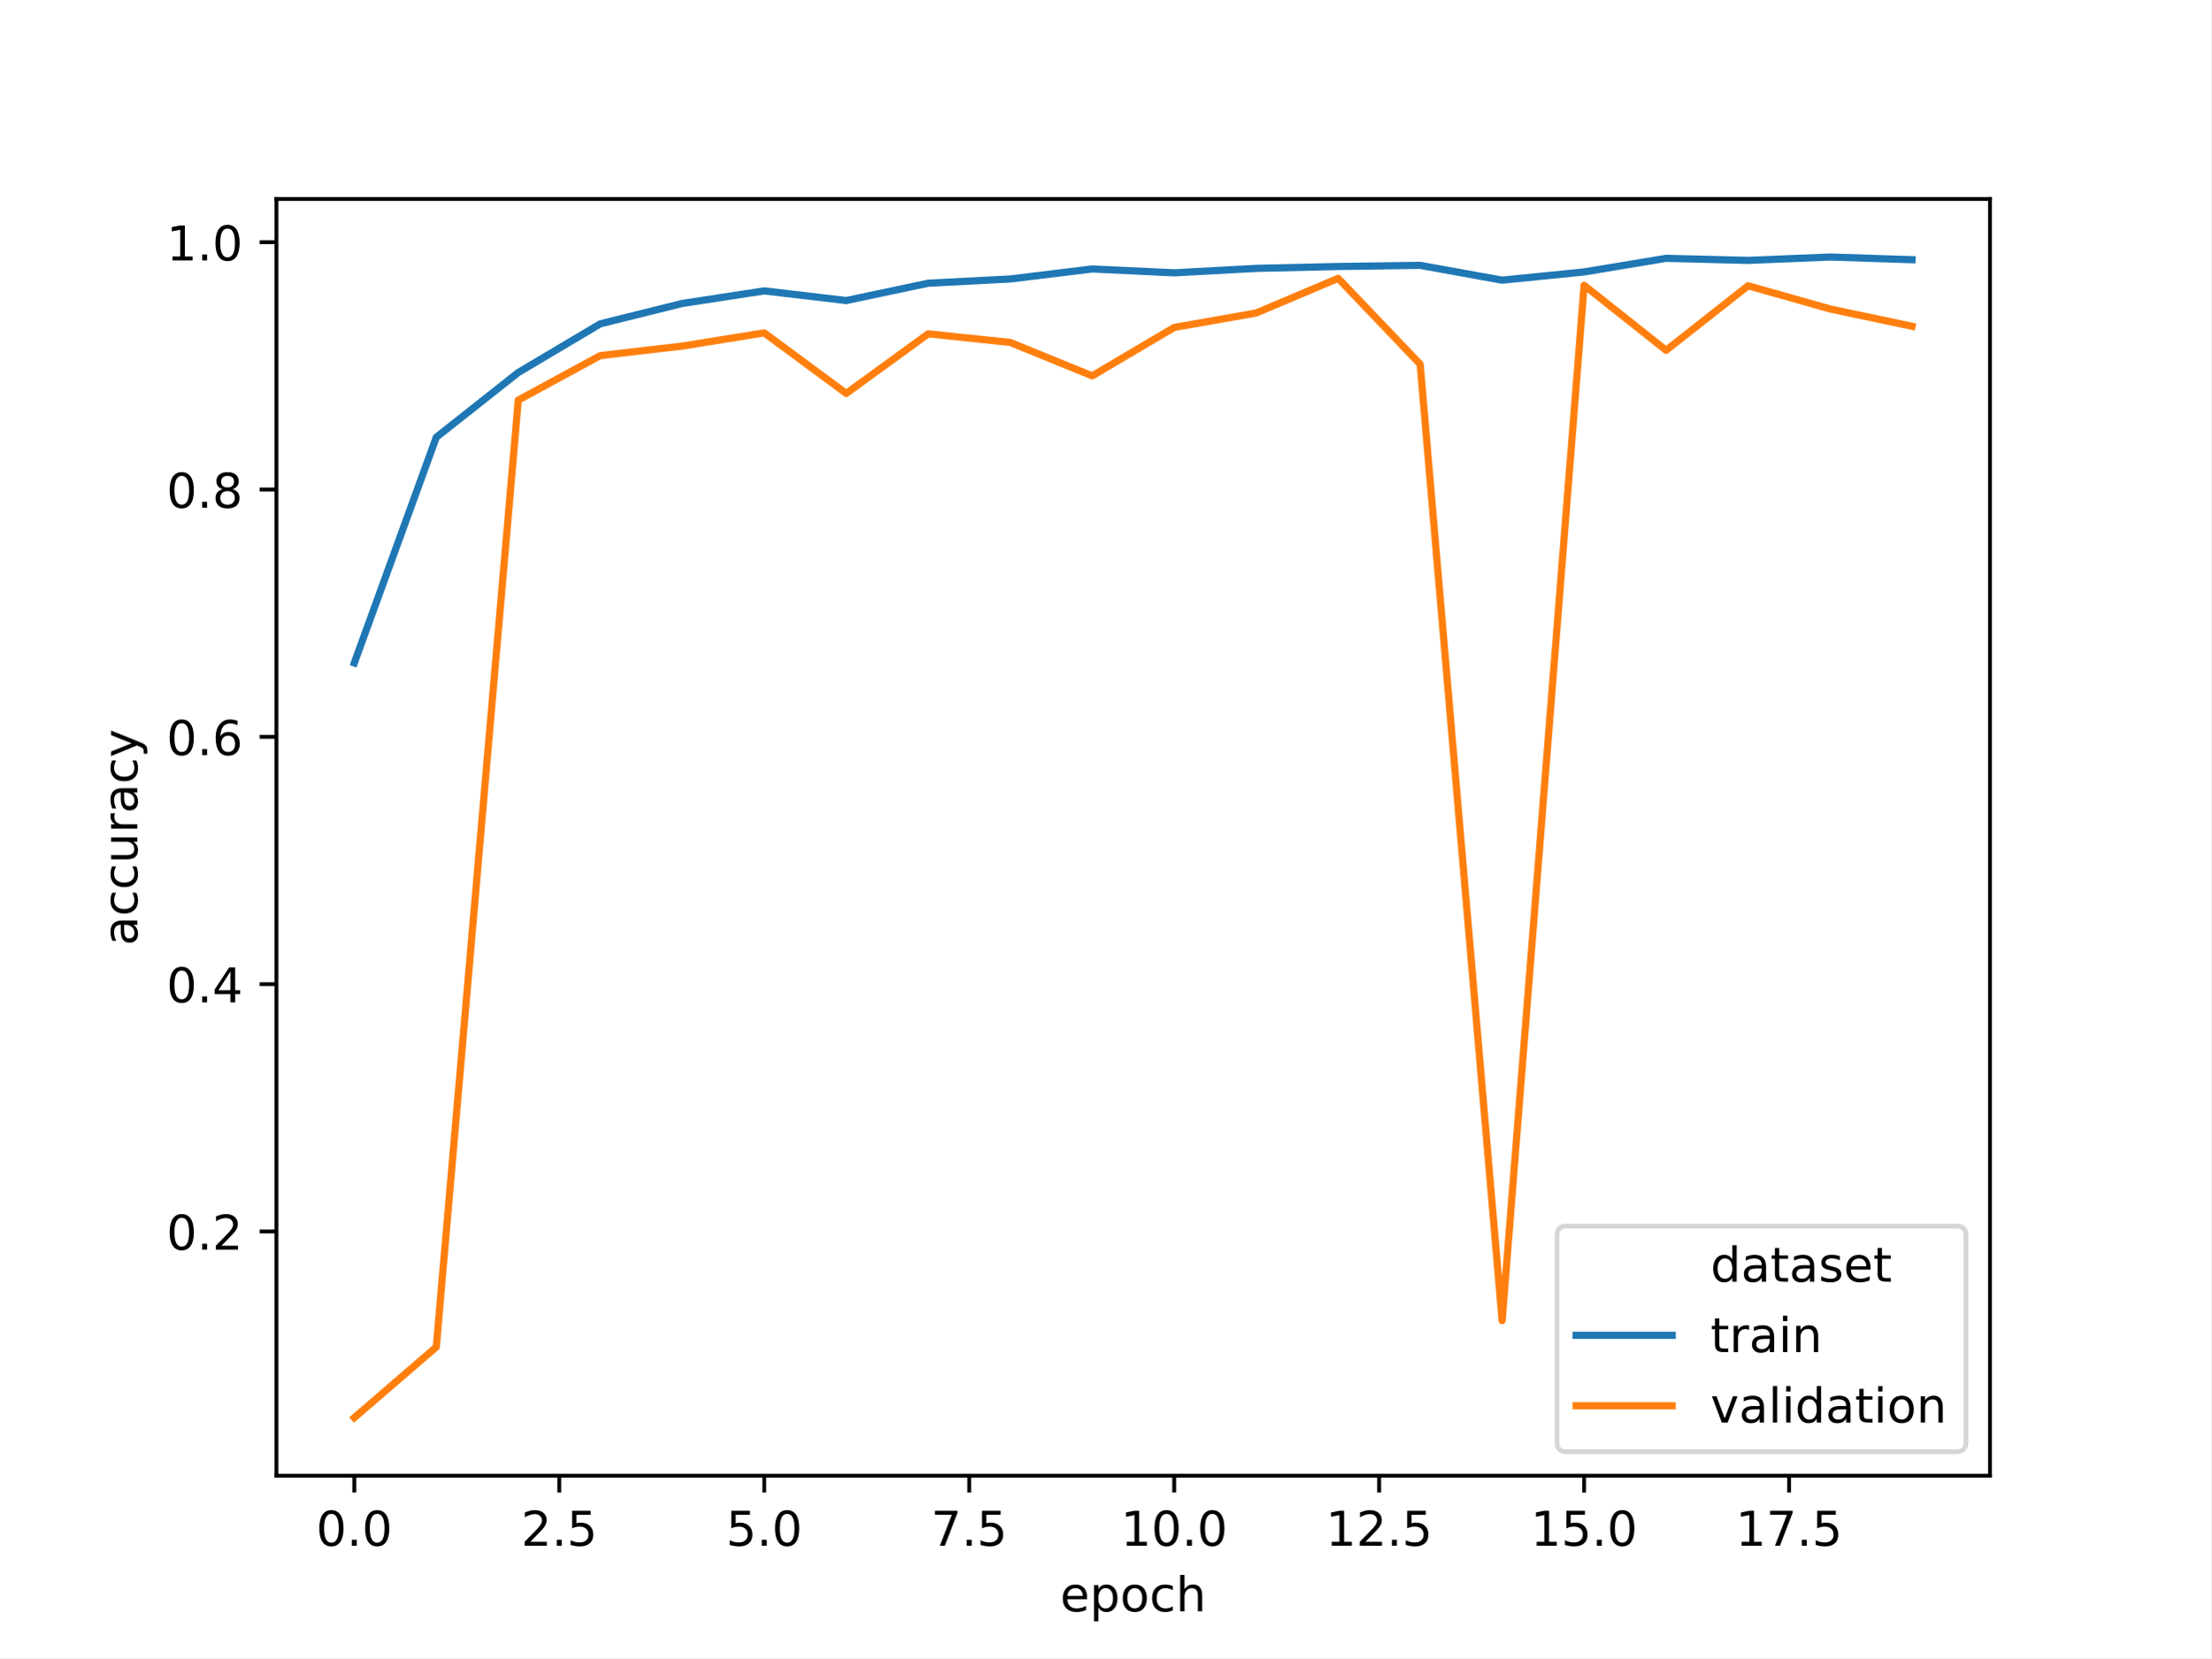
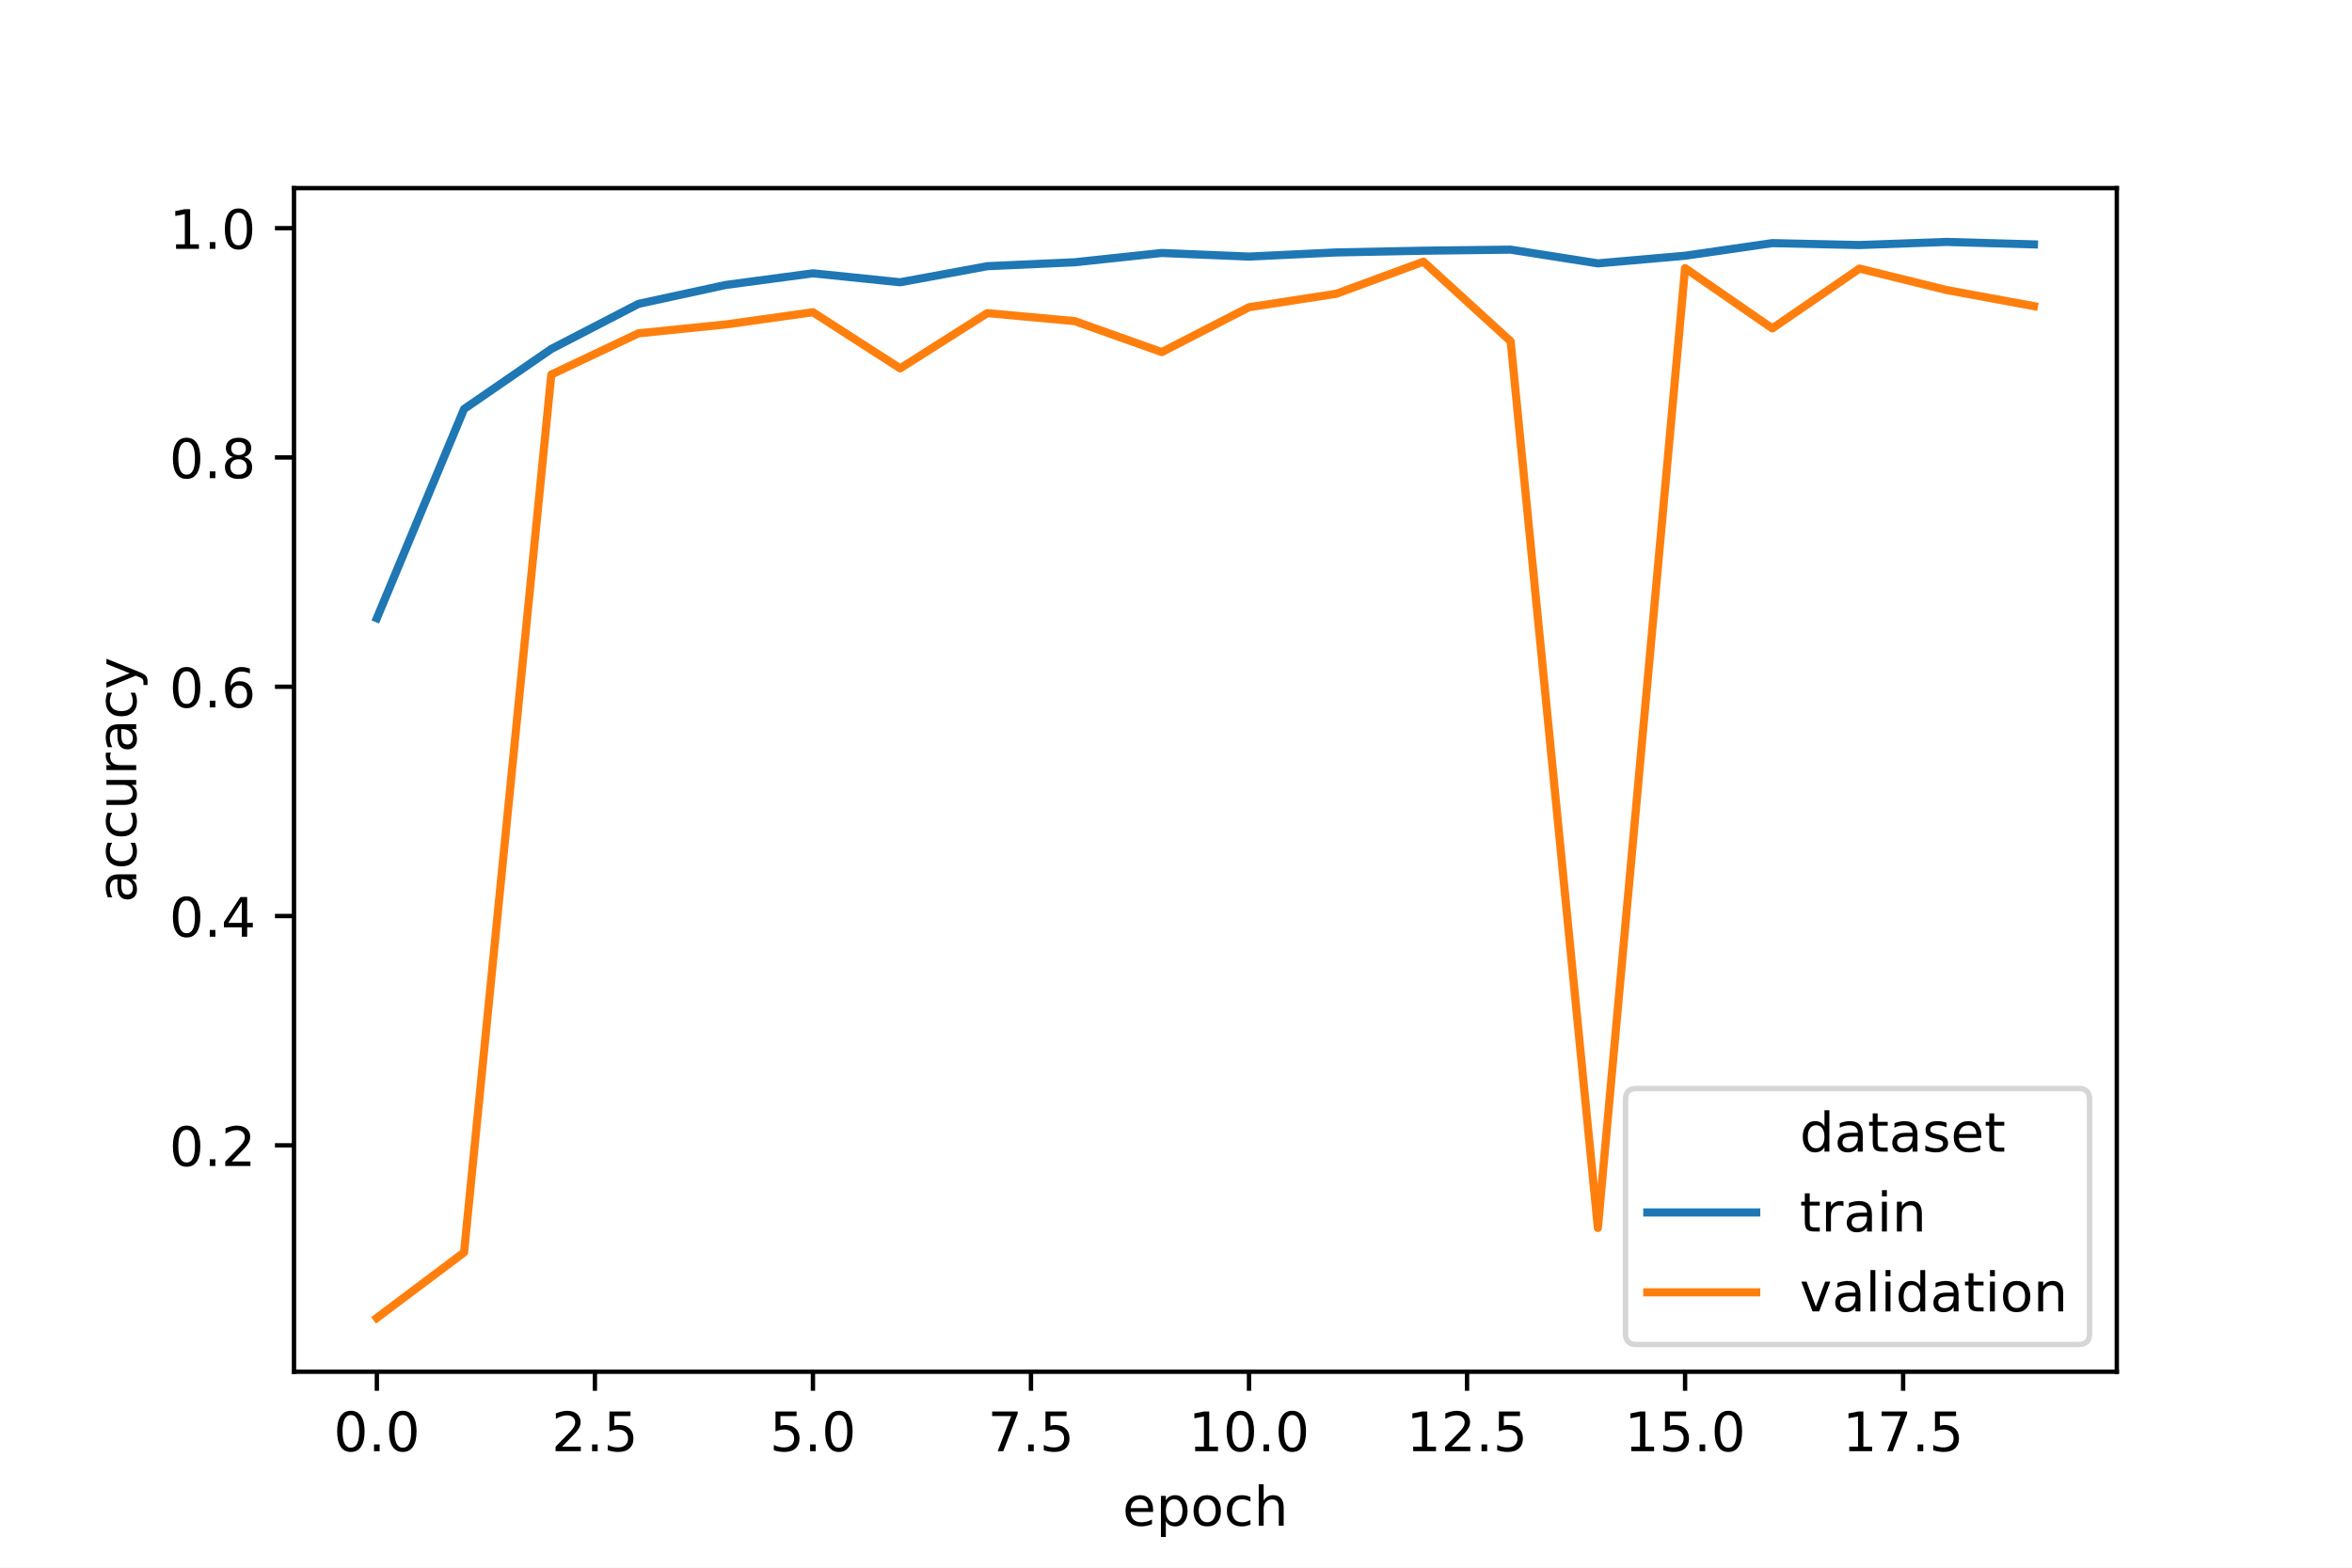
- <svg xmlns="http://www.w3.org/2000/svg" xmlns:xlink="http://www.w3.org/1999/xlink" height="345.6pt" version="1.1" viewBox="0 0 460.8 345.6" width="460.8pt">
+ <svg xmlns="http://www.w3.org/2000/svg" xmlns:xlink="http://www.w3.org/1999/xlink" height="288pt" version="1.1" viewBox="0 0 432 288" width="432pt">
  <defs>
    <style type="text/css">
*{stroke-linecap:butt;stroke-linejoin:round;}
  </style>
  </defs>
  <g id="figure_1">
    <g id="patch_1">
-       <path d="M 0 345.6  L 460.8 345.6  L 460.8 0  L 0 0  z " style="fill:#ffffff;" />
+       <path d="M 0 288  L 432 288  L 432 0  L 0 0  z " style="fill:#ffffff;" />
    </g>
    <g id="axes_1">
      <g id="patch_2">
-         <path d="M 57.6 307.584  L 414.72 307.584  L 414.72 41.472  L 57.6 41.472  z " style="fill:#ffffff;" />
+         <path d="M 54 252  L 388.8 252  L 388.8 34.56  L 54 34.56  z " style="fill:#ffffff;" />
      </g>
      <g id="matplotlib.axis_1">
        <g id="xtick_1">
          <g id="line2d_1">
            <defs>
-               <path d="M 0 0  L 0 3.5  " id="m512099babc" style="stroke:#000000;stroke-width:0.8;" />
-             </defs>
-             <g>
-               <use style="stroke:#000000;stroke-width:0.8;" x="73.833" xlink:href="#m512099babc" y="307.584" />
+               <path d="M 0 0  L 0 3.5  " id="m1fd206a309" style="stroke:#000000;stroke-width:0.8;" />
+             </defs>
+             <g>
+               <use style="stroke:#000000;stroke-width:0.8;" x="69.218" xlink:href="#m1fd206a309" y="252" />
            </g>
          </g>
          <g id="text_1">
            <defs>
              <path d="M 31.781 66.406  Q 24.172 66.406 20.328 58.906  Q 16.5 51.422 16.5 36.375  Q 16.5 21.391 20.328 13.891  Q 24.172 6.391 31.781 6.391  Q 39.453 6.391 43.281 13.891  Q 47.125 21.391 47.125 36.375  Q 47.125 51.422 43.281 58.906  Q 39.453 66.406 31.781 66.406  z M 31.781 74.219  Q 44.047 74.219 50.516 64.516  Q 56.984 54.828 56.984 36.375  Q 56.984 17.969 50.516 8.266  Q 44.047 -1.422 31.781 -1.422  Q 19.531 -1.422 13.062 8.266  Q 6.594 17.969 6.594 36.375  Q 6.594 54.828 13.062 64.516  Q 19.531 74.219 31.781 74.219  z " id="DejaVuSans-48" />
              <path d="M 10.688 12.406  L 21 12.406  L 21 0  L 10.688 0  z " id="DejaVuSans-46" />
            </defs>
-             <g transform="translate(65.88116 322.1824)scale(0.1 -0.1)">
+             <g transform="translate(61.26662 266.5984)scale(0.1 -0.1)">
              <use xlink:href="#DejaVuSans-48" />
              <use x="63.623" xlink:href="#DejaVuSans-46" />
              <use x="95.41" xlink:href="#DejaVuSans-48" />
            </g>
          </g>
        </g>
        <g id="xtick_2">
          <g id="line2d_2">
            <g>
-               <use style="stroke:#000000;stroke-width:0.8;" x="116.55" xlink:href="#m512099babc" y="307.584" />
+               <use style="stroke:#000000;stroke-width:0.8;" x="109.266" xlink:href="#m1fd206a309" y="252" />
            </g>
          </g>
          <g id="text_2">
            <defs>
              <path d="M 19.188 8.297  L 53.609 8.297  L 53.609 0  L 7.328 0  L 7.328 8.297  Q 12.938 14.109 22.625 23.891  Q 32.328 33.688 34.812 36.531  Q 39.547 41.844 41.422 45.531  Q 43.312 49.219 43.312 52.781  Q 43.312 58.594 39.234 62.25  Q 35.156 65.922 28.609 65.922  Q 23.969 65.922 18.812 64.312  Q 13.672 62.703 7.812 59.422  L 7.812 69.391  Q 13.766 71.781 18.938 73  Q 24.125 74.219 28.422 74.219  Q 39.75 74.219 46.484 68.547  Q 53.219 62.891 53.219 53.422  Q 53.219 48.922 51.531 44.891  Q 49.859 40.875 45.406 35.406  Q 44.188 33.984 37.641 27.219  Q 31.109 20.453 19.188 8.297  z " id="DejaVuSans-50" />
              <path d="M 10.797 72.906  L 49.516 72.906  L 49.516 64.594  L 19.828 64.594  L 19.828 46.734  Q 21.969 47.469 24.109 47.828  Q 26.266 48.188 28.422 48.188  Q 40.625 48.188 47.75 41.5  Q 54.891 34.812 54.891 23.391  Q 54.891 11.625 47.562 5.094  Q 40.234 -1.422 26.906 -1.422  Q 22.312 -1.422 17.547 -0.641  Q 12.797 0.141 7.719 1.703  L 7.719 11.625  Q 12.109 9.234 16.797 8.062  Q 21.484 6.891 26.703 6.891  Q 35.156 6.891 40.078 11.328  Q 45.016 15.766 45.016 23.391  Q 45.016 31 40.078 35.438  Q 35.156 39.891 26.703 39.891  Q 22.75 39.891 18.812 39.016  Q 14.891 38.141 10.797 36.281  z " id="DejaVuSans-53" />
            </defs>
-             <g transform="translate(108.5989 322.1824)scale(0.1 -0.1)">
+             <g transform="translate(101.3145 266.5984)scale(0.1 -0.1)">
              <use xlink:href="#DejaVuSans-50" />
              <use x="63.623" xlink:href="#DejaVuSans-46" />
              <use x="95.41" xlink:href="#DejaVuSans-53" />
            </g>
          </g>
        </g>
        <g id="xtick_3">
          <g id="line2d_3">
            <g>
-               <use style="stroke:#000000;stroke-width:0.8;" x="159.268" xlink:href="#m512099babc" y="307.584" />
+               <use style="stroke:#000000;stroke-width:0.8;" x="149.314" xlink:href="#m1fd206a309" y="252" />
            </g>
          </g>
          <g id="text_3">
-             <g transform="translate(151.3166 322.1824)scale(0.1 -0.1)">
+             <g transform="translate(141.3623 266.5984)scale(0.1 -0.1)">
              <use xlink:href="#DejaVuSans-53" />
              <use x="63.623" xlink:href="#DejaVuSans-46" />
              <use x="95.41" xlink:href="#DejaVuSans-48" />
            </g>
          </g>
        </g>
        <g id="xtick_4">
          <g id="line2d_4">
            <g>
-               <use style="stroke:#000000;stroke-width:0.8;" x="201.986" xlink:href="#m512099babc" y="307.584" />
+               <use style="stroke:#000000;stroke-width:0.8;" x="189.362" xlink:href="#m1fd206a309" y="252" />
            </g>
          </g>
          <g id="text_4">
            <defs>
              <path d="M 8.203 72.906  L 55.078 72.906  L 55.078 68.703  L 28.609 0  L 18.312 0  L 43.219 64.594  L 8.203 64.594  z " id="DejaVuSans-55" />
            </defs>
-             <g transform="translate(194.0343 322.1824)scale(0.1 -0.1)">
+             <g transform="translate(181.4102 266.5984)scale(0.1 -0.1)">
              <use xlink:href="#DejaVuSans-55" />
              <use x="63.623" xlink:href="#DejaVuSans-46" />
              <use x="95.41" xlink:href="#DejaVuSans-53" />
            </g>
          </g>
        </g>
        <g id="xtick_5">
          <g id="line2d_5">
            <g>
-               <use style="stroke:#000000;stroke-width:0.8;" x="244.704" xlink:href="#m512099babc" y="307.584" />
+               <use style="stroke:#000000;stroke-width:0.8;" x="229.41" xlink:href="#m1fd206a309" y="252" />
            </g>
          </g>
          <g id="text_5">
            <defs>
              <path d="M 12.406 8.297  L 28.516 8.297  L 28.516 63.922  L 10.984 60.406  L 10.984 69.391  L 28.422 72.906  L 38.281 72.906  L 38.281 8.297  L 54.391 8.297  L 54.391 0  L 12.406 0  z " id="DejaVuSans-49" />
            </defs>
-             <g transform="translate(233.5707 322.1824)scale(0.1 -0.1)">
+             <g transform="translate(218.2768 266.5984)scale(0.1 -0.1)">
              <use xlink:href="#DejaVuSans-49" />
              <use x="63.623" xlink:href="#DejaVuSans-48" />
              <use x="127.246" xlink:href="#DejaVuSans-46" />
              <use x="159.033" xlink:href="#DejaVuSans-48" />
            </g>
          </g>
        </g>
        <g id="xtick_6">
          <g id="line2d_6">
            <g>
-               <use style="stroke:#000000;stroke-width:0.8;" x="287.421" xlink:href="#m512099babc" y="307.584" />
+               <use style="stroke:#000000;stroke-width:0.8;" x="269.457" xlink:href="#m1fd206a309" y="252" />
            </g>
          </g>
          <g id="text_6">
-             <g transform="translate(276.2884 322.1824)scale(0.1 -0.1)">
+             <g transform="translate(258.3246 266.5984)scale(0.1 -0.1)">
              <use xlink:href="#DejaVuSans-49" />
              <use x="63.623" xlink:href="#DejaVuSans-50" />
              <use x="127.246" xlink:href="#DejaVuSans-46" />
              <use x="159.033" xlink:href="#DejaVuSans-53" />
            </g>
          </g>
        </g>
        <g id="xtick_7">
          <g id="line2d_7">
            <g>
-               <use style="stroke:#000000;stroke-width:0.8;" x="330.139" xlink:href="#m512099babc" y="307.584" />
+               <use style="stroke:#000000;stroke-width:0.8;" x="309.505" xlink:href="#m1fd206a309" y="252" />
            </g>
          </g>
          <g id="text_7">
-             <g transform="translate(319.0061 322.1824)scale(0.1 -0.1)">
+             <g transform="translate(298.3725 266.5984)scale(0.1 -0.1)">
              <use xlink:href="#DejaVuSans-49" />
              <use x="63.623" xlink:href="#DejaVuSans-53" />
              <use x="127.246" xlink:href="#DejaVuSans-46" />
              <use x="159.033" xlink:href="#DejaVuSans-48" />
            </g>
          </g>
        </g>
        <g id="xtick_8">
          <g id="line2d_8">
            <g>
-               <use style="stroke:#000000;stroke-width:0.8;" x="372.857" xlink:href="#m512099babc" y="307.584" />
+               <use style="stroke:#000000;stroke-width:0.8;" x="349.553" xlink:href="#m1fd206a309" y="252" />
            </g>
          </g>
          <g id="text_8">
-             <g transform="translate(361.7238 322.1824)scale(0.1 -0.1)">
+             <g transform="translate(338.4203 266.5984)scale(0.1 -0.1)">
              <use xlink:href="#DejaVuSans-49" />
              <use x="63.623" xlink:href="#DejaVuSans-55" />
              <use x="127.246" xlink:href="#DejaVuSans-46" />
              <use x="159.033" xlink:href="#DejaVuSans-53" />
            </g>
          </g>
        </g>
        <g id="text_9">
          <defs>
            <path d="M 56.203 29.594  L 56.203 25.203  L 14.891 25.203  Q 15.484 15.922 20.484 11.062  Q 25.484 6.203 34.422 6.203  Q 39.594 6.203 44.453 7.469  Q 49.312 8.734 54.109 11.281  L 54.109 2.781  Q 49.266 0.734 44.188 -0.344  Q 39.109 -1.422 33.891 -1.422  Q 20.797 -1.422 13.156 6.188  Q 5.516 13.812 5.516 26.812  Q 5.516 40.234 12.766 48.109  Q 20.016 56 32.328 56  Q 43.359 56 49.781 48.891  Q 56.203 41.797 56.203 29.594  z M 47.219 32.234  Q 47.125 39.594 43.094 43.984  Q 39.062 48.391 32.422 48.391  Q 24.906 48.391 20.391 44.141  Q 15.875 39.891 15.188 32.172  z " id="DejaVuSans-101" />
            <path d="M 18.109 8.203  L 18.109 -20.797  L 9.078 -20.797  L 9.078 54.688  L 18.109 54.688  L 18.109 46.391  Q 20.953 51.266 25.266 53.625  Q 29.594 56 35.594 56  Q 45.562 56 51.781 48.094  Q 58.016 40.188 58.016 27.297  Q 58.016 14.406 51.781 6.484  Q 45.562 -1.422 35.594 -1.422  Q 29.594 -1.422 25.266 0.953  Q 20.953 3.328 18.109 8.203  z M 48.688 27.297  Q 48.688 37.203 44.609 42.844  Q 40.531 48.484 33.406 48.484  Q 26.266 48.484 22.188 42.844  Q 18.109 37.203 18.109 27.297  Q 18.109 17.391 22.188 11.75  Q 26.266 6.109 33.406 6.109  Q 40.531 6.109 44.609 11.75  Q 48.688 17.391 48.688 27.297  z " id="DejaVuSans-112" />
            <path d="M 30.609 48.391  Q 23.391 48.391 19.188 42.75  Q 14.984 37.109 14.984 27.297  Q 14.984 17.484 19.156 11.844  Q 23.344 6.203 30.609 6.203  Q 37.797 6.203 41.984 11.859  Q 46.188 17.531 46.188 27.297  Q 46.188 37.016 41.984 42.703  Q 37.797 48.391 30.609 48.391  z M 30.609 56  Q 42.328 56 49.016 48.375  Q 55.719 40.766 55.719 27.297  Q 55.719 13.875 49.016 6.219  Q 42.328 -1.422 30.609 -1.422  Q 18.844 -1.422 12.172 6.219  Q 5.516 13.875 5.516 27.297  Q 5.516 40.766 12.172 48.375  Q 18.844 56 30.609 56  z " id="DejaVuSans-111" />
            <path d="M 48.781 52.594  L 48.781 44.188  Q 44.969 46.297 41.141 47.344  Q 37.312 48.391 33.406 48.391  Q 24.656 48.391 19.812 42.844  Q 14.984 37.312 14.984 27.297  Q 14.984 17.281 19.812 11.734  Q 24.656 6.203 33.406 6.203  Q 37.312 6.203 41.141 7.25  Q 44.969 8.297 48.781 10.406  L 48.781 2.094  Q 45.016 0.344 40.984 -0.531  Q 36.969 -1.422 32.422 -1.422  Q 20.062 -1.422 12.781 6.344  Q 5.516 14.109 5.516 27.297  Q 5.516 40.672 12.859 48.328  Q 20.219 56 33.016 56  Q 37.156 56 41.109 55.141  Q 45.062 54.297 48.781 52.594  z " id="DejaVuSans-99" />
            <path d="M 54.891 33.016  L 54.891 0  L 45.906 0  L 45.906 32.719  Q 45.906 40.484 42.875 44.328  Q 39.844 48.188 33.797 48.188  Q 26.516 48.188 22.312 43.547  Q 18.109 38.922 18.109 30.906  L 18.109 0  L 9.078 0  L 9.078 75.984  L 18.109 75.984  L 18.109 46.188  Q 21.344 51.125 25.703 53.562  Q 30.078 56 35.797 56  Q 45.219 56 50.047 50.172  Q 54.891 44.344 54.891 33.016  z " id="DejaVuSans-104" />
          </defs>
-           <g transform="translate(220.9319 335.8606)scale(0.1 -0.1)">
+           <g transform="translate(206.1719 280.2766)scale(0.1 -0.1)">
            <use xlink:href="#DejaVuSans-101" />
            <use x="61.523" xlink:href="#DejaVuSans-112" />
            <use x="125" xlink:href="#DejaVuSans-111" />
            <use x="186.182" xlink:href="#DejaVuSans-99" />
            <use x="241.162" xlink:href="#DejaVuSans-104" />
          </g>
        </g>
      </g>
      <g id="matplotlib.axis_2">
        <g id="ytick_1">
          <g id="line2d_9">
            <defs>
-               <path d="M 0 0  L -3.5 0  " id="m5f5c93a054" style="stroke:#000000;stroke-width:0.8;" />
-             </defs>
-             <g>
-               <use style="stroke:#000000;stroke-width:0.8;" x="57.6" xlink:href="#m5f5c93a054" y="256.678" />
+               <path d="M 0 0  L -3.5 0  " id="mce907794bb" style="stroke:#000000;stroke-width:0.8;" />
+             </defs>
+             <g>
+               <use style="stroke:#000000;stroke-width:0.8;" x="54" xlink:href="#mce907794bb" y="210.405" />
            </g>
          </g>
          <g id="text_10">
-             <g transform="translate(34.69687 260.4772)scale(0.1 -0.1)">
+             <g transform="translate(31.09688 214.2039)scale(0.1 -0.1)">
              <use xlink:href="#DejaVuSans-48" />
              <use x="63.623" xlink:href="#DejaVuSans-46" />
              <use x="95.41" xlink:href="#DejaVuSans-50" />
            </g>
          </g>
        </g>
        <g id="ytick_2">
          <g id="line2d_10">
            <g>
-               <use style="stroke:#000000;stroke-width:0.8;" x="57.6" xlink:href="#m5f5c93a054" y="205.128" />
+               <use style="stroke:#000000;stroke-width:0.8;" x="54" xlink:href="#mce907794bb" y="168.283" />
            </g>
          </g>
          <g id="text_11">
            <defs>
              <path d="M 37.797 64.312  L 12.891 25.391  L 37.797 25.391  z M 35.203 72.906  L 47.609 72.906  L 47.609 25.391  L 58.016 25.391  L 58.016 17.188  L 47.609 17.188  L 47.609 0  L 37.797 0  L 37.797 17.188  L 4.891 17.188  L 4.891 26.703  z " id="DejaVuSans-52" />
            </defs>
-             <g transform="translate(34.69687 208.9268)scale(0.1 -0.1)">
+             <g transform="translate(31.09688 172.0822)scale(0.1 -0.1)">
              <use xlink:href="#DejaVuSans-48" />
              <use x="63.623" xlink:href="#DejaVuSans-46" />
              <use x="95.41" xlink:href="#DejaVuSans-52" />
            </g>
          </g>
        </g>
        <g id="ytick_3">
          <g id="line2d_11">
            <g>
-               <use style="stroke:#000000;stroke-width:0.8;" x="57.6" xlink:href="#m5f5c93a054" y="153.577" />
+               <use style="stroke:#000000;stroke-width:0.8;" x="54" xlink:href="#mce907794bb" y="126.161" />
            </g>
          </g>
          <g id="text_12">
            <defs>
              <path d="M 33.016 40.375  Q 26.375 40.375 22.484 35.828  Q 18.609 31.297 18.609 23.391  Q 18.609 15.531 22.484 10.953  Q 26.375 6.391 33.016 6.391  Q 39.656 6.391 43.531 10.953  Q 47.406 15.531 47.406 23.391  Q 47.406 31.297 43.531 35.828  Q 39.656 40.375 33.016 40.375  z M 52.594 71.297  L 52.594 62.312  Q 48.875 64.062 45.094 64.984  Q 41.312 65.922 37.594 65.922  Q 27.828 65.922 22.672 59.328  Q 17.531 52.734 16.797 39.406  Q 19.672 43.656 24.016 45.922  Q 28.375 48.188 33.594 48.188  Q 44.578 48.188 50.953 41.516  Q 57.328 34.859 57.328 23.391  Q 57.328 12.156 50.688 5.359  Q 44.047 -1.422 33.016 -1.422  Q 20.359 -1.422 13.672 8.266  Q 6.984 17.969 6.984 36.375  Q 6.984 53.656 15.188 63.938  Q 23.391 74.219 37.203 74.219  Q 40.922 74.219 44.703 73.484  Q 48.484 72.75 52.594 71.297  z " id="DejaVuSans-54" />
            </defs>
-             <g transform="translate(34.69687 157.3765)scale(0.1 -0.1)">
+             <g transform="translate(31.09688 129.9604)scale(0.1 -0.1)">
              <use xlink:href="#DejaVuSans-48" />
              <use x="63.623" xlink:href="#DejaVuSans-46" />
              <use x="95.41" xlink:href="#DejaVuSans-54" />
            </g>
          </g>
        </g>
        <g id="ytick_4">
          <g id="line2d_12">
            <g>
-               <use style="stroke:#000000;stroke-width:0.8;" x="57.6" xlink:href="#m5f5c93a054" y="102.027" />
+               <use style="stroke:#000000;stroke-width:0.8;" x="54" xlink:href="#mce907794bb" y="84.039" />
            </g>
          </g>
          <g id="text_13">
            <defs>
              <path d="M 31.781 34.625  Q 24.75 34.625 20.719 30.859  Q 16.703 27.094 16.703 20.516  Q 16.703 13.922 20.719 10.156  Q 24.75 6.391 31.781 6.391  Q 38.812 6.391 42.859 10.172  Q 46.922 13.969 46.922 20.516  Q 46.922 27.094 42.891 30.859  Q 38.875 34.625 31.781 34.625  z M 21.922 38.812  Q 15.578 40.375 12.031 44.719  Q 8.5 49.078 8.5 55.328  Q 8.5 64.062 14.719 69.141  Q 20.953 74.219 31.781 74.219  Q 42.672 74.219 48.875 69.141  Q 55.078 64.062 55.078 55.328  Q 55.078 49.078 51.531 44.719  Q 48 40.375 41.703 38.812  Q 48.828 37.156 52.797 32.312  Q 56.781 27.484 56.781 20.516  Q 56.781 9.906 50.312 4.234  Q 43.844 -1.422 31.781 -1.422  Q 19.734 -1.422 13.25 4.234  Q 6.781 9.906 6.781 20.516  Q 6.781 27.484 10.781 32.312  Q 14.797 37.156 21.922 38.812  z M 18.312 54.391  Q 18.312 48.734 21.844 45.562  Q 25.391 42.391 31.781 42.391  Q 38.141 42.391 41.719 45.562  Q 45.312 48.734 45.312 54.391  Q 45.312 60.062 41.719 63.234  Q 38.141 66.406 31.781 66.406  Q 25.391 66.406 21.844 63.234  Q 18.312 60.062 18.312 54.391  z " id="DejaVuSans-56" />
            </defs>
-             <g transform="translate(34.69687 105.8262)scale(0.1 -0.1)">
+             <g transform="translate(31.09688 87.83864)scale(0.1 -0.1)">
              <use xlink:href="#DejaVuSans-48" />
              <use x="63.623" xlink:href="#DejaVuSans-46" />
              <use x="95.41" xlink:href="#DejaVuSans-56" />
            </g>
          </g>
        </g>
        <g id="ytick_5">
          <g id="line2d_13">
            <g>
-               <use style="stroke:#000000;stroke-width:0.8;" x="57.6" xlink:href="#m5f5c93a054" y="50.477" />
+               <use style="stroke:#000000;stroke-width:0.8;" x="54" xlink:href="#mce907794bb" y="41.918" />
            </g>
          </g>
          <g id="text_14">
-             <g transform="translate(34.69687 54.27584)scale(0.1 -0.1)">
+             <g transform="translate(31.09688 45.71689)scale(0.1 -0.1)">
              <use xlink:href="#DejaVuSans-49" />
              <use x="63.623" xlink:href="#DejaVuSans-46" />
              <use x="95.41" xlink:href="#DejaVuSans-48" />
            </g>
          </g>
        </g>
        <g id="text_15">
          <defs>
            <path d="M 34.281 27.484  Q 23.391 27.484 19.188 25  Q 14.984 22.516 14.984 16.5  Q 14.984 11.719 18.141 8.906  Q 21.297 6.109 26.703 6.109  Q 34.188 6.109 38.703 11.406  Q 43.219 16.703 43.219 25.484  L 43.219 27.484  z M 52.203 31.203  L 52.203 0  L 43.219 0  L 43.219 8.297  Q 40.141 3.328 35.547 0.953  Q 30.953 -1.422 24.312 -1.422  Q 15.922 -1.422 10.953 3.297  Q 6 8.016 6 15.922  Q 6 25.141 12.172 29.828  Q 18.359 34.516 30.609 34.516  L 43.219 34.516  L 43.219 35.406  Q 43.219 41.609 39.141 45  Q 35.062 48.391 27.688 48.391  Q 23 48.391 18.547 47.266  Q 14.109 46.141 10.016 43.891  L 10.016 52.203  Q 14.938 54.109 19.578 55.047  Q 24.219 56 28.609 56  Q 40.484 56 46.344 49.844  Q 52.203 43.703 52.203 31.203  z " id="DejaVuSans-97" />
            <path d="M 8.5 21.578  L 8.5 54.688  L 17.484 54.688  L 17.484 21.922  Q 17.484 14.156 20.5 10.266  Q 23.531 6.391 29.594 6.391  Q 36.859 6.391 41.078 11.031  Q 45.312 15.672 45.312 23.688  L 45.312 54.688  L 54.297 54.688  L 54.297 0  L 45.312 0  L 45.312 8.406  Q 42.047 3.422 37.719 1  Q 33.406 -1.422 27.688 -1.422  Q 18.266 -1.422 13.375 4.438  Q 8.5 10.297 8.5 21.578  z M 31.109 56  z " id="DejaVuSans-117" />
            <path d="M 41.109 46.297  Q 39.594 47.172 37.812 47.578  Q 36.031 48 33.891 48  Q 26.266 48 22.188 43.047  Q 18.109 38.094 18.109 28.812  L 18.109 0  L 9.078 0  L 9.078 54.688  L 18.109 54.688  L 18.109 46.188  Q 20.953 51.172 25.484 53.578  Q 30.031 56 36.531 56  Q 37.453 56 38.578 55.875  Q 39.703 55.766 41.062 55.516  z " id="DejaVuSans-114" />
            <path d="M 32.172 -5.078  Q 28.375 -14.844 24.75 -17.812  Q 21.141 -20.797 15.094 -20.797  L 7.906 -20.797  L 7.906 -13.281  L 13.188 -13.281  Q 16.891 -13.281 18.938 -11.516  Q 21 -9.766 23.484 -3.219  L 25.094 0.875  L 2.984 54.688  L 12.5 54.688  L 29.594 11.922  L 46.688 54.688  L 56.203 54.688  z " id="DejaVuSans-121" />
          </defs>
-           <g transform="translate(28.61719 197.0874)rotate(-90)scale(0.1 -0.1)">
+           <g transform="translate(25.01719 165.8394)rotate(-90)scale(0.1 -0.1)">
            <use xlink:href="#DejaVuSans-97" />
            <use x="61.279" xlink:href="#DejaVuSans-99" />
            <use x="116.26" xlink:href="#DejaVuSans-99" />
            <use x="171.24" xlink:href="#DejaVuSans-117" />
            <use x="234.619" xlink:href="#DejaVuSans-114" />
            <use x="275.732" xlink:href="#DejaVuSans-97" />
            <use x="337.012" xlink:href="#DejaVuSans-99" />
            <use x="391.992" xlink:href="#DejaVuSans-121" />
          </g>
        </g>
      </g>
      <g id="line2d_14">
-         <path clip-path="url(#pc70f64d1f7)" d="M 73.833 138.169  L 90.92 91.138  L 108.007 77.638  L 125.094 67.491  L 142.181 63.242  L 159.268 60.624  L 176.355 62.638  L 193.442 59.025  L 210.529 58.144  L 227.616 56.056  L 244.704 56.863  L 261.791 55.933  L 278.878 55.542  L 295.965 55.305  L 313.052 58.389  L 330.139 56.676  L 347.226 53.837  L 364.313 54.269  L 381.4 53.568  L 398.487 54.123  " style="fill:none;stroke:#1f77b4;stroke-linecap:square;stroke-width:1.5;" />
+         <path clip-path="url(#pb92cc9f541)" d="M 69.218 113.571  L 85.237 75.142  L 101.256 64.112  L 117.276 55.821  L 133.295 52.348  L 149.314 50.209  L 165.333 51.855  L 181.352 48.902  L 197.371 48.183  L 213.39 46.476  L 229.41 47.136  L 245.429 46.376  L 261.448 46.057  L 277.467 45.863  L 293.486 48.383  L 309.505 46.983  L 325.524 44.664  L 341.544 45.017  L 357.563 44.444  L 373.582 44.897  " style="fill:none;stroke:#1f77b4;stroke-linecap:square;stroke-width:1.5;" />
      </g>
      <g id="line2d_15">
-         <path clip-path="url(#pc70f64d1f7)" d="M 73.833 295.488  L 90.92 280.759  L 108.007 83.395  L 125.094 74.116  L 142.181 72.128  L 159.268 69.378  L 176.355 81.996  L 193.442 69.575  L 210.529 71.367  L 227.616 78.338  L 244.704 68.249  L 261.791 65.23  L 278.878 58.013  L 295.965 75.908  L 313.052 275.261  L 330.139 59.461  L 347.226 73.011  L 364.313 59.559  L 381.4 64.395  L 398.487 68.004  " style="fill:none;stroke:#ff7f0e;stroke-linecap:square;stroke-width:1.5;" />
+         <path clip-path="url(#pb92cc9f541)" d="M 69.218 242.116  L 85.237 230.082  L 101.256 68.815  L 117.276 61.233  L 133.295 59.609  L 149.314 57.362  L 165.333 67.672  L 181.352 57.523  L 197.371 58.987  L 213.39 64.683  L 229.41 56.44  L 245.429 53.973  L 261.448 48.075  L 277.467 62.698  L 293.486 225.589  L 309.505 49.259  L 325.524 60.331  L 341.544 49.339  L 357.563 53.291  L 373.582 56.239  " style="fill:none;stroke:#ff7f0e;stroke-linecap:square;stroke-width:1.5;" />
      </g>
      <g id="line2d_16" />
      <g id="line2d_17" />
      <g id="line2d_18" />
      <g id="patch_3">
-         <path d="M 57.6 307.584  L 57.6 41.472  " style="fill:none;stroke:#000000;stroke-linecap:square;stroke-linejoin:miter;stroke-width:0.8;" />
+         <path d="M 54 252  L 54 34.56  " style="fill:none;stroke:#000000;stroke-linecap:square;stroke-linejoin:miter;stroke-width:0.8;" />
      </g>
      <g id="patch_4">
-         <path d="M 414.72 307.584  L 414.72 41.472  " style="fill:none;stroke:#000000;stroke-linecap:square;stroke-linejoin:miter;stroke-width:0.8;" />
+         <path d="M 388.8 252  L 388.8 34.56  " style="fill:none;stroke:#000000;stroke-linecap:square;stroke-linejoin:miter;stroke-width:0.8;" />
      </g>
      <g id="patch_5">
-         <path d="M 57.6 307.584  L 414.72 307.584  " style="fill:none;stroke:#000000;stroke-linecap:square;stroke-linejoin:miter;stroke-width:0.8;" />
+         <path d="M 54 252  L 388.8 252  " style="fill:none;stroke:#000000;stroke-linecap:square;stroke-linejoin:miter;stroke-width:0.8;" />
      </g>
      <g id="patch_6">
-         <path d="M 57.6 41.472  L 414.72 41.472  " style="fill:none;stroke:#000000;stroke-linecap:square;stroke-linejoin:miter;stroke-width:0.8;" />
+         <path d="M 54 34.56  L 388.8 34.56  " style="fill:none;stroke:#000000;stroke-linecap:square;stroke-linejoin:miter;stroke-width:0.8;" />
      </g>
      <g id="legend_1">
        <g id="patch_7">
-           <path d="M 326.486 302.584  L 407.72 302.584  Q 409.72 302.584 409.72 300.584  L 409.72 257.55  Q 409.72 255.55 407.72 255.55  L 326.486 255.55  Q 324.486 255.55 324.486 257.55  L 324.486 300.584  Q 324.486 302.584 326.486 302.584  z " style="fill:#ffffff;opacity:0.8;stroke:#cccccc;stroke-linejoin:miter;" />
+           <path d="M 300.566 247  L 381.8 247  Q 383.8 247 383.8 245  L 383.8 201.966  Q 383.8 199.966 381.8 199.966  L 300.566 199.966  Q 298.566 199.966 298.566 201.966  L 298.566 245  Q 298.566 247 300.566 247  z " style="fill:#ffffff;opacity:0.8;stroke:#cccccc;stroke-linejoin:miter;" />
        </g>
        <g id="line2d_19">
-           <path d="M 328.486 263.648  L 348.486 263.648  " style="fill:none;" />
+           <path d="M 302.566 208.064  L 322.566 208.064  " style="fill:none;" />
        </g>
        <g id="line2d_20" />
        <g id="text_16">
          <defs>
            <path d="M 45.406 46.391  L 45.406 75.984  L 54.391 75.984  L 54.391 0  L 45.406 0  L 45.406 8.203  Q 42.578 3.328 38.25 0.953  Q 33.938 -1.422 27.875 -1.422  Q 17.969 -1.422 11.734 6.484  Q 5.516 14.406 5.516 27.297  Q 5.516 40.188 11.734 48.094  Q 17.969 56 27.875 56  Q 33.938 56 38.25 53.625  Q 42.578 51.266 45.406 46.391  z M 14.797 27.297  Q 14.797 17.391 18.875 11.75  Q 22.953 6.109 30.078 6.109  Q 37.203 6.109 41.297 11.75  Q 45.406 17.391 45.406 27.297  Q 45.406 37.203 41.297 42.844  Q 37.203 48.484 30.078 48.484  Q 22.953 48.484 18.875 42.844  Q 14.797 37.203 14.797 27.297  z " id="DejaVuSans-100" />
            <path d="M 18.312 70.219  L 18.312 54.688  L 36.812 54.688  L 36.812 47.703  L 18.312 47.703  L 18.312 18.016  Q 18.312 11.328 20.141 9.422  Q 21.969 7.516 27.594 7.516  L 36.812 7.516  L 36.812 0  L 27.594 0  Q 17.188 0 13.234 3.875  Q 9.281 7.766 9.281 18.016  L 9.281 47.703  L 2.688 47.703  L 2.688 54.688  L 9.281 54.688  L 9.281 70.219  z " id="DejaVuSans-116" />
            <path d="M 44.281 53.078  L 44.281 44.578  Q 40.484 46.531 36.375 47.5  Q 32.281 48.484 27.875 48.484  Q 21.188 48.484 17.844 46.438  Q 14.5 44.391 14.5 40.281  Q 14.5 37.156 16.891 35.375  Q 19.281 33.594 26.516 31.984  L 29.594 31.297  Q 39.156 29.25 43.188 25.516  Q 47.219 21.781 47.219 15.094  Q 47.219 7.469 41.188 3.016  Q 35.156 -1.422 24.609 -1.422  Q 20.219 -1.422 15.453 -0.562  Q 10.688 0.297 5.422 2  L 5.422 11.281  Q 10.406 8.688 15.234 7.391  Q 20.062 6.109 24.812 6.109  Q 31.156 6.109 34.562 8.281  Q 37.984 10.453 37.984 14.406  Q 37.984 18.062 35.516 20.016  Q 33.062 21.969 24.703 23.781  L 21.578 24.516  Q 13.234 26.266 9.516 29.906  Q 5.812 33.547 5.812 39.891  Q 5.812 47.609 11.281 51.797  Q 16.75 56 26.812 56  Q 31.781 56 36.172 55.266  Q 40.578 54.547 44.281 53.078  z " id="DejaVuSans-115" />
          </defs>
-           <g transform="translate(356.4856 267.1481)scale(0.1 -0.1)">
+           <g transform="translate(330.5656 211.5641)scale(0.1 -0.1)">
            <use xlink:href="#DejaVuSans-100" />
            <use x="63.477" xlink:href="#DejaVuSans-97" />
            <use x="124.756" xlink:href="#DejaVuSans-116" />
            <use x="163.965" xlink:href="#DejaVuSans-97" />
            <use x="225.244" xlink:href="#DejaVuSans-115" />
            <use x="277.344" xlink:href="#DejaVuSans-101" />
            <use x="338.867" xlink:href="#DejaVuSans-116" />
          </g>
        </g>
        <g id="line2d_21">
-           <path d="M 328.486 278.326  L 348.486 278.326  " style="fill:none;stroke:#1f77b4;stroke-linecap:square;stroke-width:1.5;" />
+           <path d="M 302.566 222.742  L 322.566 222.742  " style="fill:none;stroke:#1f77b4;stroke-linecap:square;stroke-width:1.5;" />
        </g>
        <g id="line2d_22" />
        <g id="text_17">
          <defs>
            <path d="M 9.422 54.688  L 18.406 54.688  L 18.406 0  L 9.422 0  z M 9.422 75.984  L 18.406 75.984  L 18.406 64.594  L 9.422 64.594  z " id="DejaVuSans-105" />
            <path d="M 54.891 33.016  L 54.891 0  L 45.906 0  L 45.906 32.719  Q 45.906 40.484 42.875 44.328  Q 39.844 48.188 33.797 48.188  Q 26.516 48.188 22.312 43.547  Q 18.109 38.922 18.109 30.906  L 18.109 0  L 9.078 0  L 9.078 54.688  L 18.109 54.688  L 18.109 46.188  Q 21.344 51.125 25.703 53.562  Q 30.078 56 35.797 56  Q 45.219 56 50.047 50.172  Q 54.891 44.344 54.891 33.016  z " id="DejaVuSans-110" />
          </defs>
-           <g transform="translate(356.4856 281.8262)scale(0.1 -0.1)">
+           <g transform="translate(330.5656 226.2422)scale(0.1 -0.1)">
            <use xlink:href="#DejaVuSans-116" />
            <use x="39.209" xlink:href="#DejaVuSans-114" />
            <use x="80.322" xlink:href="#DejaVuSans-97" />
            <use x="141.602" xlink:href="#DejaVuSans-105" />
            <use x="169.385" xlink:href="#DejaVuSans-110" />
          </g>
        </g>
        <g id="line2d_23">
-           <path d="M 328.486 293.004  L 348.486 293.004  " style="fill:none;stroke:#ff7f0e;stroke-linecap:square;stroke-width:1.5;" />
+           <path d="M 302.566 237.42  L 322.566 237.42  " style="fill:none;stroke:#ff7f0e;stroke-linecap:square;stroke-width:1.5;" />
        </g>
        <g id="line2d_24" />
        <g id="text_18">
          <defs>
            <path d="M 2.984 54.688  L 12.5 54.688  L 29.594 8.797  L 46.688 54.688  L 56.203 54.688  L 35.688 0  L 23.484 0  z " id="DejaVuSans-118" />
            <path d="M 9.422 75.984  L 18.406 75.984  L 18.406 0  L 9.422 0  z " id="DejaVuSans-108" />
          </defs>
-           <g transform="translate(356.4856 296.5043)scale(0.1 -0.1)">
+           <g transform="translate(330.5656 240.9203)scale(0.1 -0.1)">
            <use xlink:href="#DejaVuSans-118" />
            <use x="59.18" xlink:href="#DejaVuSans-97" />
            <use x="120.459" xlink:href="#DejaVuSans-108" />
            <use x="148.242" xlink:href="#DejaVuSans-105" />
            <use x="176.025" xlink:href="#DejaVuSans-100" />
            <use x="239.502" xlink:href="#DejaVuSans-97" />
            <use x="300.781" xlink:href="#DejaVuSans-116" />
            <use x="339.99" xlink:href="#DejaVuSans-105" />
            <use x="367.773" xlink:href="#DejaVuSans-111" />
            <use x="428.955" xlink:href="#DejaVuSans-110" />
          </g>
        </g>
      </g>
    </g>
  </g>
  <defs>
-     <clipPath id="pc70f64d1f7">
-       <rect height="266.112" width="357.12" x="57.6" y="41.472" />
+     <clipPath id="pb92cc9f541">
+       <rect height="217.44" width="334.8" x="54" y="34.56" />
    </clipPath>
  </defs>
</svg>
